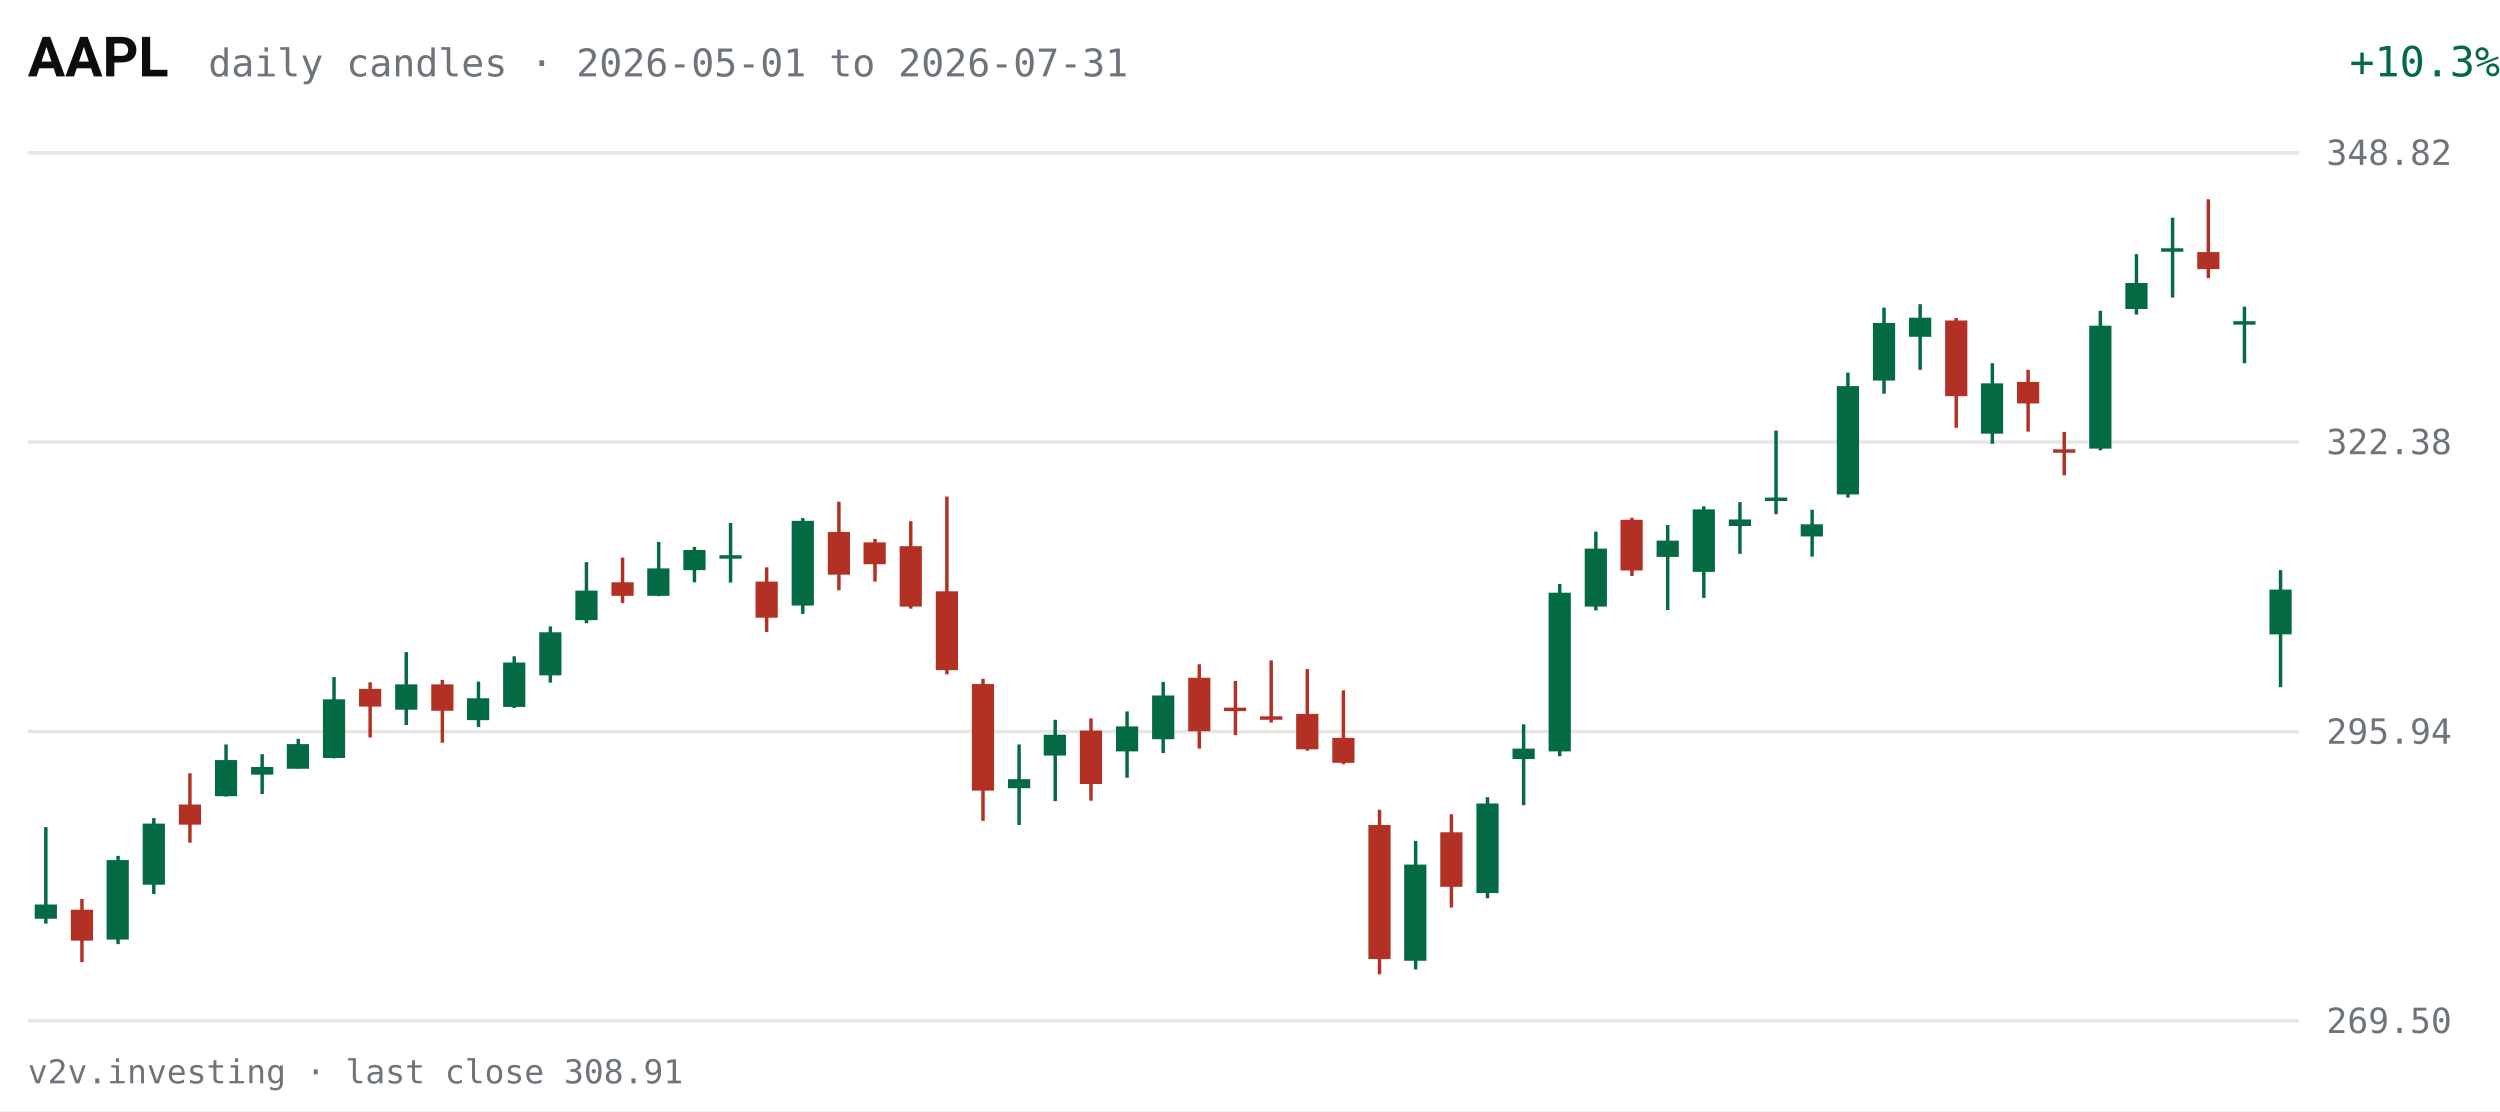
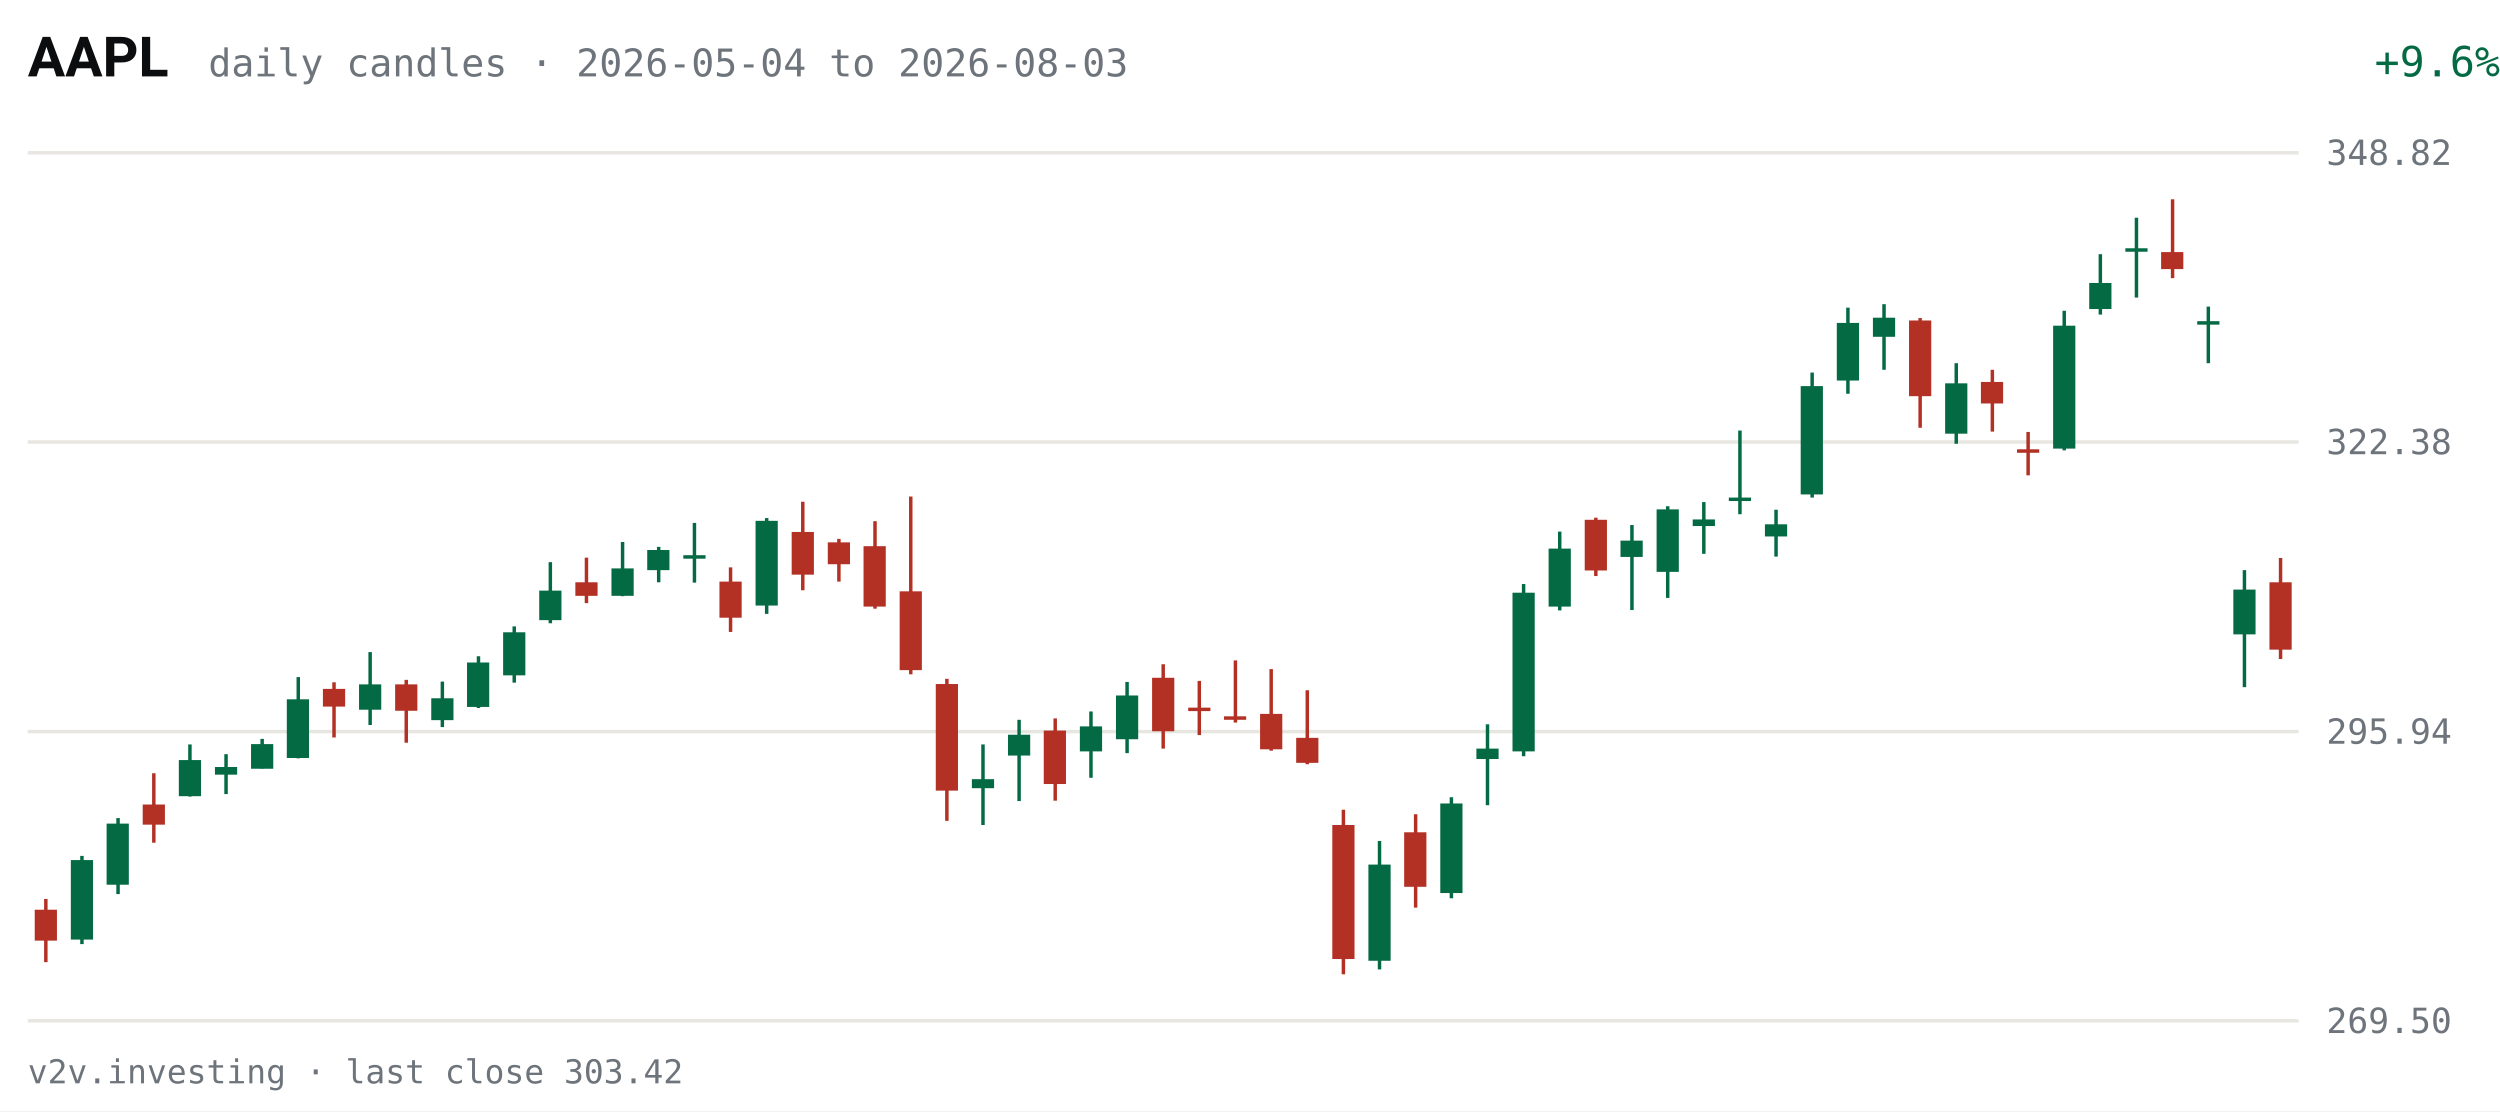
<svg xmlns="http://www.w3.org/2000/svg" viewBox="0 0 720 320" width="720" height="320" role="img" aria-label="AAPL daily candles, last 63 sessions">
  <rect width="720" height="320" fill="#FFFFFF" />
  <text x="8" y="22" fill="#0C0D0E" font-size="16" font-weight="600" font-family="system-ui,-apple-system,Segoe UI,Roboto,sans-serif">AAPL</text>
-   <text x="60" y="22" fill="#6E747B" font-size="11" font-family="ui-monospace,SFMono-Regular,Menlo,Consolas,monospace">daily candles · 2026-05-01 to 2026-07-31</text>
-   <text x="670" y="22" fill="#046A44" font-size="12" text-anchor="end" font-family="ui-monospace,SFMono-Regular,Menlo,Consolas,monospace" transform="translate(50,0)">+10.3%</text>
+   <text x="60" y="22" fill="#6E747B" font-size="11" font-family="ui-monospace,SFMono-Regular,Menlo,Consolas,monospace">daily candles · 2026-05-04 to 2026-08-03</text>
+   <text x="670" y="22" fill="#046A44" font-size="12" text-anchor="end" font-family="ui-monospace,SFMono-Regular,Menlo,Consolas,monospace" transform="translate(50,0)">+9.6%</text>
  <g font-family="ui-monospace,SFMono-Regular,Menlo,Consolas,monospace">
    <line x1="8" y1="294.0" x2="662" y2="294.0" stroke="#E7E6E1" stroke-width="1" />
    <text x="670" y="297.5" fill="#6E747B" font-size="10">269.50</text>
    <line x1="8" y1="210.7" x2="662" y2="210.7" stroke="#E7E6E1" stroke-width="1" />
    <text x="670" y="214.2" fill="#6E747B" font-size="10">295.94</text>
    <line x1="8" y1="127.3" x2="662" y2="127.3" stroke="#E7E6E1" stroke-width="1" />
    <text x="670" y="130.8" fill="#6E747B" font-size="10">322.38</text>
    <line x1="8" y1="44.0" x2="662" y2="44.0" stroke="#E7E6E1" stroke-width="1" />
    <text x="670" y="47.5" fill="#6E747B" font-size="10">348.82</text>
-     <line x1="13.2" y1="238.2" x2="13.2" y2="266.0" stroke="#046A44" stroke-width="1" />
-     <rect x="10.0" y="260.5" width="6.4" height="4.1" fill="#046A44" />
-     <line x1="23.6" y1="258.9" x2="23.6" y2="277.1" stroke="#B33124" stroke-width="1" />
-     <rect x="20.4" y="262.0" width="6.4" height="8.9" fill="#B33124" />
-     <line x1="34.0" y1="246.5" x2="34.0" y2="271.9" stroke="#046A44" stroke-width="1" />
-     <rect x="30.7" y="247.7" width="6.4" height="22.9" fill="#046A44" />
-     <line x1="44.3" y1="235.6" x2="44.3" y2="257.5" stroke="#046A44" stroke-width="1" />
-     <rect x="41.1" y="237.2" width="6.4" height="17.6" fill="#046A44" />
-     <line x1="54.7" y1="222.7" x2="54.7" y2="242.7" stroke="#B33124" stroke-width="1" />
-     <rect x="51.5" y="231.7" width="6.4" height="5.8" fill="#B33124" />
-     <line x1="65.1" y1="214.4" x2="65.1" y2="229.4" stroke="#046A44" stroke-width="1" />
-     <rect x="61.9" y="218.9" width="6.4" height="10.4" fill="#046A44" />
-     <line x1="75.5" y1="217.2" x2="75.5" y2="228.7" stroke="#046A44" stroke-width="1" />
-     <rect x="72.3" y="220.9" width="6.4" height="2.2" fill="#046A44" />
-     <line x1="85.9" y1="212.8" x2="85.9" y2="221.3" stroke="#046A44" stroke-width="1" />
-     <rect x="82.6" y="214.3" width="6.4" height="7.1" fill="#046A44" />
-     <line x1="96.2" y1="195.0" x2="96.2" y2="218.4" stroke="#046A44" stroke-width="1" />
-     <rect x="93.0" y="201.4" width="6.4" height="16.9" fill="#046A44" />
-     <line x1="106.6" y1="196.5" x2="106.6" y2="212.4" stroke="#B33124" stroke-width="1" />
-     <rect x="103.4" y="198.4" width="6.4" height="5.1" fill="#B33124" />
-     <line x1="117.0" y1="187.8" x2="117.0" y2="208.8" stroke="#046A44" stroke-width="1" />
-     <rect x="113.8" y="197.1" width="6.4" height="7.3" fill="#046A44" />
-     <line x1="127.4" y1="195.8" x2="127.4" y2="213.9" stroke="#B33124" stroke-width="1" />
-     <rect x="124.2" y="197.1" width="6.4" height="7.6" fill="#B33124" />
-     <line x1="137.8" y1="196.3" x2="137.8" y2="209.4" stroke="#046A44" stroke-width="1" />
-     <rect x="134.5" y="201.1" width="6.4" height="6.3" fill="#046A44" />
-     <line x1="148.1" y1="189.0" x2="148.1" y2="203.9" stroke="#046A44" stroke-width="1" />
-     <rect x="144.9" y="190.8" width="6.4" height="12.8" fill="#046A44" />
-     <line x1="158.5" y1="180.4" x2="158.5" y2="196.6" stroke="#046A44" stroke-width="1" />
-     <rect x="155.3" y="182.1" width="6.4" height="12.4" fill="#046A44" />
-     <line x1="168.9" y1="161.9" x2="168.9" y2="179.5" stroke="#046A44" stroke-width="1" />
-     <rect x="165.7" y="170.1" width="6.4" height="8.5" fill="#046A44" />
-     <line x1="179.3" y1="160.6" x2="179.3" y2="173.7" stroke="#B33124" stroke-width="1" />
-     <rect x="176.1" y="167.7" width="6.4" height="3.9" fill="#B33124" />
-     <line x1="189.7" y1="156.1" x2="189.7" y2="171.7" stroke="#046A44" stroke-width="1" />
-     <rect x="186.4" y="163.7" width="6.4" height="7.9" fill="#046A44" />
-     <line x1="200.0" y1="157.5" x2="200.0" y2="167.7" stroke="#046A44" stroke-width="1" />
-     <rect x="196.8" y="158.4" width="6.4" height="5.8" fill="#046A44" />
-     <line x1="210.4" y1="150.6" x2="210.4" y2="167.8" stroke="#046A44" stroke-width="1" />
-     <rect x="207.2" y="159.9" width="6.4" height="1.0" fill="#046A44" />
-     <line x1="220.8" y1="163.4" x2="220.8" y2="182.0" stroke="#B33124" stroke-width="1" />
-     <rect x="217.6" y="167.5" width="6.4" height="10.4" fill="#B33124" />
-     <line x1="231.2" y1="149.2" x2="231.2" y2="176.8" stroke="#046A44" stroke-width="1" />
-     <rect x="228.0" y="150.0" width="6.4" height="24.4" fill="#046A44" />
-     <line x1="241.6" y1="144.5" x2="241.6" y2="170.0" stroke="#B33124" stroke-width="1" />
-     <rect x="238.4" y="153.2" width="6.4" height="12.3" fill="#B33124" />
-     <line x1="252.0" y1="155.2" x2="252.0" y2="167.5" stroke="#B33124" stroke-width="1" />
-     <rect x="248.7" y="156.2" width="6.4" height="6.3" fill="#B33124" />
-     <line x1="262.3" y1="150.1" x2="262.3" y2="175.3" stroke="#B33124" stroke-width="1" />
-     <rect x="259.1" y="157.3" width="6.4" height="17.4" fill="#B33124" />
-     <line x1="272.7" y1="143.0" x2="272.7" y2="194.2" stroke="#B33124" stroke-width="1" />
-     <rect x="269.5" y="170.3" width="6.4" height="22.7" fill="#B33124" />
-     <line x1="283.1" y1="195.5" x2="283.1" y2="236.4" stroke="#B33124" stroke-width="1" />
-     <rect x="279.9" y="197.0" width="6.4" height="30.7" fill="#B33124" />
-     <line x1="293.5" y1="214.4" x2="293.5" y2="237.6" stroke="#046A44" stroke-width="1" />
-     <rect x="290.3" y="224.4" width="6.4" height="2.6" fill="#046A44" />
-     <line x1="303.9" y1="207.3" x2="303.9" y2="230.7" stroke="#046A44" stroke-width="1" />
-     <rect x="300.6" y="211.6" width="6.4" height="6.0" fill="#046A44" />
-     <line x1="314.2" y1="206.9" x2="314.2" y2="230.6" stroke="#B33124" stroke-width="1" />
-     <rect x="311.0" y="210.4" width="6.4" height="15.4" fill="#B33124" />
-     <line x1="324.6" y1="204.9" x2="324.6" y2="224.0" stroke="#046A44" stroke-width="1" />
-     <rect x="321.4" y="209.2" width="6.4" height="7.2" fill="#046A44" />
-     <line x1="335.0" y1="196.4" x2="335.0" y2="216.9" stroke="#046A44" stroke-width="1" />
-     <rect x="331.8" y="200.3" width="6.4" height="12.6" fill="#046A44" />
-     <line x1="345.4" y1="191.3" x2="345.4" y2="215.6" stroke="#B33124" stroke-width="1" />
-     <rect x="342.2" y="195.2" width="6.4" height="15.4" fill="#B33124" />
-     <line x1="355.8" y1="196.1" x2="355.8" y2="211.7" stroke="#B33124" stroke-width="1" />
-     <rect x="352.5" y="203.8" width="6.4" height="1.0" fill="#B33124" />
-     <line x1="366.1" y1="190.2" x2="366.1" y2="208.1" stroke="#B33124" stroke-width="1" />
-     <rect x="362.9" y="206.3" width="6.4" height="1.0" fill="#B33124" />
-     <line x1="376.5" y1="192.7" x2="376.5" y2="216.2" stroke="#B33124" stroke-width="1" />
-     <rect x="373.3" y="205.6" width="6.4" height="10.2" fill="#B33124" />
-     <line x1="386.9" y1="198.8" x2="386.9" y2="220.1" stroke="#B33124" stroke-width="1" />
-     <rect x="383.7" y="212.5" width="6.4" height="7.2" fill="#B33124" />
-     <line x1="397.3" y1="233.2" x2="397.3" y2="280.6" stroke="#B33124" stroke-width="1" />
-     <rect x="394.1" y="237.6" width="6.4" height="38.6" fill="#B33124" />
-     <line x1="407.7" y1="242.2" x2="407.7" y2="279.2" stroke="#046A44" stroke-width="1" />
-     <rect x="404.4" y="249.0" width="6.4" height="27.7" fill="#046A44" />
-     <line x1="418.0" y1="234.5" x2="418.0" y2="261.4" stroke="#B33124" stroke-width="1" />
-     <rect x="414.8" y="239.7" width="6.4" height="15.7" fill="#B33124" />
-     <line x1="428.4" y1="229.6" x2="428.4" y2="258.7" stroke="#046A44" stroke-width="1" />
-     <rect x="425.2" y="231.4" width="6.4" height="25.8" fill="#046A44" />
-     <line x1="438.8" y1="208.6" x2="438.8" y2="231.9" stroke="#046A44" stroke-width="1" />
-     <rect x="435.6" y="215.6" width="6.4" height="3.0" fill="#046A44" />
-     <line x1="449.2" y1="168.2" x2="449.2" y2="217.8" stroke="#046A44" stroke-width="1" />
-     <rect x="446.0" y="170.7" width="6.4" height="45.7" fill="#046A44" />
-     <line x1="459.6" y1="153.1" x2="459.6" y2="175.8" stroke="#046A44" stroke-width="1" />
-     <rect x="456.4" y="158.0" width="6.4" height="16.7" fill="#046A44" />
-     <line x1="470.0" y1="149.1" x2="470.0" y2="165.9" stroke="#B33124" stroke-width="1" />
-     <rect x="466.7" y="149.7" width="6.4" height="14.6" fill="#B33124" />
-     <line x1="480.3" y1="151.2" x2="480.3" y2="175.7" stroke="#046A44" stroke-width="1" />
-     <rect x="477.1" y="155.7" width="6.4" height="4.7" fill="#046A44" />
-     <line x1="490.7" y1="145.8" x2="490.7" y2="172.2" stroke="#046A44" stroke-width="1" />
-     <rect x="487.5" y="146.7" width="6.4" height="18.0" fill="#046A44" />
-     <line x1="501.1" y1="144.6" x2="501.1" y2="159.5" stroke="#046A44" stroke-width="1" />
-     <rect x="497.9" y="149.6" width="6.4" height="1.9" fill="#046A44" />
-     <line x1="511.5" y1="124.0" x2="511.5" y2="148.1" stroke="#046A44" stroke-width="1" />
-     <rect x="508.3" y="143.3" width="6.4" height="1.0" fill="#046A44" />
-     <line x1="521.9" y1="146.8" x2="521.9" y2="160.3" stroke="#046A44" stroke-width="1" />
-     <rect x="518.6" y="151.0" width="6.4" height="3.5" fill="#046A44" />
-     <line x1="532.2" y1="107.3" x2="532.2" y2="143.3" stroke="#046A44" stroke-width="1" />
-     <rect x="529.0" y="111.2" width="6.4" height="31.2" fill="#046A44" />
-     <line x1="542.6" y1="88.6" x2="542.6" y2="113.4" stroke="#046A44" stroke-width="1" />
-     <rect x="539.4" y="93.0" width="6.4" height="16.6" fill="#046A44" />
-     <line x1="553.0" y1="87.6" x2="553.0" y2="106.5" stroke="#046A44" stroke-width="1" />
-     <rect x="549.8" y="91.5" width="6.4" height="5.5" fill="#046A44" />
-     <line x1="563.4" y1="91.6" x2="563.4" y2="123.2" stroke="#B33124" stroke-width="1" />
-     <rect x="560.2" y="92.3" width="6.4" height="21.8" fill="#B33124" />
-     <line x1="573.8" y1="104.6" x2="573.8" y2="127.8" stroke="#046A44" stroke-width="1" />
-     <rect x="570.5" y="110.4" width="6.4" height="14.5" fill="#046A44" />
-     <line x1="584.1" y1="106.5" x2="584.1" y2="124.3" stroke="#B33124" stroke-width="1" />
-     <rect x="580.9" y="110.0" width="6.4" height="6.2" fill="#B33124" />
-     <line x1="594.5" y1="124.4" x2="594.5" y2="136.9" stroke="#B33124" stroke-width="1" />
-     <rect x="591.3" y="129.4" width="6.4" height="1.0" fill="#B33124" />
-     <line x1="604.9" y1="89.5" x2="604.9" y2="129.7" stroke="#046A44" stroke-width="1" />
-     <rect x="601.7" y="93.8" width="6.4" height="35.4" fill="#046A44" />
-     <line x1="615.3" y1="73.2" x2="615.3" y2="90.6" stroke="#046A44" stroke-width="1" />
-     <rect x="612.1" y="81.5" width="6.4" height="7.5" fill="#046A44" />
-     <line x1="625.7" y1="62.7" x2="625.7" y2="85.7" stroke="#046A44" stroke-width="1" />
-     <rect x="622.4" y="71.5" width="6.4" height="1.0" fill="#046A44" />
-     <line x1="636.0" y1="57.4" x2="636.0" y2="80.1" stroke="#B33124" stroke-width="1" />
-     <rect x="632.8" y="72.6" width="6.4" height="4.9" fill="#B33124" />
-     <line x1="646.4" y1="88.3" x2="646.4" y2="104.6" stroke="#046A44" stroke-width="1" />
-     <rect x="643.2" y="92.5" width="6.4" height="1.0" fill="#046A44" />
-     <line x1="656.8" y1="164.2" x2="656.8" y2="197.9" stroke="#046A44" stroke-width="1" />
-     <rect x="653.6" y="169.8" width="6.4" height="12.9" fill="#046A44" />
+     <line x1="13.2" y1="258.9" x2="13.2" y2="277.1" stroke="#B33124" stroke-width="1" />
+     <rect x="10.0" y="262.0" width="6.4" height="8.9" fill="#B33124" />
+     <line x1="23.6" y1="246.5" x2="23.6" y2="271.9" stroke="#046A44" stroke-width="1" />
+     <rect x="20.4" y="247.7" width="6.4" height="22.9" fill="#046A44" />
+     <line x1="34.0" y1="235.6" x2="34.0" y2="257.5" stroke="#046A44" stroke-width="1" />
+     <rect x="30.7" y="237.2" width="6.4" height="17.6" fill="#046A44" />
+     <line x1="44.3" y1="222.7" x2="44.3" y2="242.7" stroke="#B33124" stroke-width="1" />
+     <rect x="41.1" y="231.7" width="6.4" height="5.8" fill="#B33124" />
+     <line x1="54.7" y1="214.4" x2="54.7" y2="229.4" stroke="#046A44" stroke-width="1" />
+     <rect x="51.5" y="218.9" width="6.4" height="10.4" fill="#046A44" />
+     <line x1="65.1" y1="217.2" x2="65.1" y2="228.7" stroke="#046A44" stroke-width="1" />
+     <rect x="61.9" y="220.9" width="6.4" height="2.2" fill="#046A44" />
+     <line x1="75.5" y1="212.8" x2="75.5" y2="221.3" stroke="#046A44" stroke-width="1" />
+     <rect x="72.3" y="214.3" width="6.4" height="7.1" fill="#046A44" />
+     <line x1="85.9" y1="195.0" x2="85.9" y2="218.4" stroke="#046A44" stroke-width="1" />
+     <rect x="82.6" y="201.4" width="6.4" height="16.9" fill="#046A44" />
+     <line x1="96.2" y1="196.5" x2="96.2" y2="212.4" stroke="#B33124" stroke-width="1" />
+     <rect x="93.0" y="198.4" width="6.4" height="5.1" fill="#B33124" />
+     <line x1="106.6" y1="187.8" x2="106.6" y2="208.8" stroke="#046A44" stroke-width="1" />
+     <rect x="103.4" y="197.1" width="6.4" height="7.3" fill="#046A44" />
+     <line x1="117.0" y1="195.8" x2="117.0" y2="213.9" stroke="#B33124" stroke-width="1" />
+     <rect x="113.8" y="197.1" width="6.4" height="7.6" fill="#B33124" />
+     <line x1="127.4" y1="196.3" x2="127.4" y2="209.4" stroke="#046A44" stroke-width="1" />
+     <rect x="124.2" y="201.1" width="6.4" height="6.3" fill="#046A44" />
+     <line x1="137.8" y1="189.0" x2="137.8" y2="203.9" stroke="#046A44" stroke-width="1" />
+     <rect x="134.5" y="190.8" width="6.4" height="12.8" fill="#046A44" />
+     <line x1="148.1" y1="180.4" x2="148.1" y2="196.6" stroke="#046A44" stroke-width="1" />
+     <rect x="144.9" y="182.1" width="6.4" height="12.4" fill="#046A44" />
+     <line x1="158.5" y1="161.9" x2="158.5" y2="179.5" stroke="#046A44" stroke-width="1" />
+     <rect x="155.3" y="170.1" width="6.4" height="8.5" fill="#046A44" />
+     <line x1="168.9" y1="160.6" x2="168.9" y2="173.7" stroke="#B33124" stroke-width="1" />
+     <rect x="165.7" y="167.7" width="6.4" height="3.9" fill="#B33124" />
+     <line x1="179.3" y1="156.1" x2="179.3" y2="171.7" stroke="#046A44" stroke-width="1" />
+     <rect x="176.1" y="163.7" width="6.4" height="7.9" fill="#046A44" />
+     <line x1="189.7" y1="157.5" x2="189.7" y2="167.7" stroke="#046A44" stroke-width="1" />
+     <rect x="186.4" y="158.4" width="6.4" height="5.8" fill="#046A44" />
+     <line x1="200.0" y1="150.6" x2="200.0" y2="167.8" stroke="#046A44" stroke-width="1" />
+     <rect x="196.8" y="159.9" width="6.4" height="1.0" fill="#046A44" />
+     <line x1="210.4" y1="163.4" x2="210.4" y2="182.0" stroke="#B33124" stroke-width="1" />
+     <rect x="207.2" y="167.5" width="6.4" height="10.4" fill="#B33124" />
+     <line x1="220.8" y1="149.2" x2="220.8" y2="176.8" stroke="#046A44" stroke-width="1" />
+     <rect x="217.6" y="150.0" width="6.4" height="24.4" fill="#046A44" />
+     <line x1="231.2" y1="144.5" x2="231.2" y2="170.0" stroke="#B33124" stroke-width="1" />
+     <rect x="228.0" y="153.2" width="6.4" height="12.3" fill="#B33124" />
+     <line x1="241.6" y1="155.2" x2="241.6" y2="167.5" stroke="#B33124" stroke-width="1" />
+     <rect x="238.4" y="156.2" width="6.4" height="6.3" fill="#B33124" />
+     <line x1="252.0" y1="150.1" x2="252.0" y2="175.3" stroke="#B33124" stroke-width="1" />
+     <rect x="248.7" y="157.3" width="6.4" height="17.4" fill="#B33124" />
+     <line x1="262.3" y1="143.0" x2="262.3" y2="194.2" stroke="#B33124" stroke-width="1" />
+     <rect x="259.1" y="170.3" width="6.4" height="22.7" fill="#B33124" />
+     <line x1="272.7" y1="195.5" x2="272.7" y2="236.4" stroke="#B33124" stroke-width="1" />
+     <rect x="269.5" y="197.0" width="6.4" height="30.7" fill="#B33124" />
+     <line x1="283.1" y1="214.4" x2="283.1" y2="237.6" stroke="#046A44" stroke-width="1" />
+     <rect x="279.9" y="224.4" width="6.4" height="2.6" fill="#046A44" />
+     <line x1="293.5" y1="207.3" x2="293.5" y2="230.7" stroke="#046A44" stroke-width="1" />
+     <rect x="290.3" y="211.6" width="6.4" height="6.0" fill="#046A44" />
+     <line x1="303.9" y1="206.9" x2="303.9" y2="230.6" stroke="#B33124" stroke-width="1" />
+     <rect x="300.6" y="210.4" width="6.4" height="15.4" fill="#B33124" />
+     <line x1="314.2" y1="204.9" x2="314.2" y2="224.0" stroke="#046A44" stroke-width="1" />
+     <rect x="311.0" y="209.2" width="6.4" height="7.2" fill="#046A44" />
+     <line x1="324.6" y1="196.4" x2="324.6" y2="216.9" stroke="#046A44" stroke-width="1" />
+     <rect x="321.4" y="200.3" width="6.4" height="12.6" fill="#046A44" />
+     <line x1="335.0" y1="191.3" x2="335.0" y2="215.6" stroke="#B33124" stroke-width="1" />
+     <rect x="331.8" y="195.2" width="6.4" height="15.4" fill="#B33124" />
+     <line x1="345.4" y1="196.1" x2="345.4" y2="211.7" stroke="#B33124" stroke-width="1" />
+     <rect x="342.2" y="203.8" width="6.4" height="1.0" fill="#B33124" />
+     <line x1="355.8" y1="190.2" x2="355.8" y2="208.1" stroke="#B33124" stroke-width="1" />
+     <rect x="352.5" y="206.3" width="6.4" height="1.0" fill="#B33124" />
+     <line x1="366.1" y1="192.7" x2="366.1" y2="216.2" stroke="#B33124" stroke-width="1" />
+     <rect x="362.9" y="205.6" width="6.4" height="10.2" fill="#B33124" />
+     <line x1="376.5" y1="198.8" x2="376.5" y2="220.1" stroke="#B33124" stroke-width="1" />
+     <rect x="373.3" y="212.5" width="6.4" height="7.2" fill="#B33124" />
+     <line x1="386.9" y1="233.2" x2="386.9" y2="280.6" stroke="#B33124" stroke-width="1" />
+     <rect x="383.7" y="237.6" width="6.4" height="38.6" fill="#B33124" />
+     <line x1="397.3" y1="242.2" x2="397.3" y2="279.2" stroke="#046A44" stroke-width="1" />
+     <rect x="394.1" y="249.0" width="6.4" height="27.7" fill="#046A44" />
+     <line x1="407.7" y1="234.5" x2="407.7" y2="261.4" stroke="#B33124" stroke-width="1" />
+     <rect x="404.4" y="239.7" width="6.4" height="15.7" fill="#B33124" />
+     <line x1="418.0" y1="229.6" x2="418.0" y2="258.7" stroke="#046A44" stroke-width="1" />
+     <rect x="414.8" y="231.4" width="6.4" height="25.8" fill="#046A44" />
+     <line x1="428.4" y1="208.6" x2="428.4" y2="231.9" stroke="#046A44" stroke-width="1" />
+     <rect x="425.2" y="215.6" width="6.4" height="3.0" fill="#046A44" />
+     <line x1="438.8" y1="168.2" x2="438.8" y2="217.8" stroke="#046A44" stroke-width="1" />
+     <rect x="435.6" y="170.7" width="6.4" height="45.7" fill="#046A44" />
+     <line x1="449.2" y1="153.1" x2="449.2" y2="175.8" stroke="#046A44" stroke-width="1" />
+     <rect x="446.0" y="158.0" width="6.4" height="16.7" fill="#046A44" />
+     <line x1="459.6" y1="149.1" x2="459.6" y2="165.9" stroke="#B33124" stroke-width="1" />
+     <rect x="456.4" y="149.7" width="6.4" height="14.6" fill="#B33124" />
+     <line x1="470.0" y1="151.2" x2="470.0" y2="175.7" stroke="#046A44" stroke-width="1" />
+     <rect x="466.7" y="155.7" width="6.4" height="4.7" fill="#046A44" />
+     <line x1="480.3" y1="145.8" x2="480.3" y2="172.2" stroke="#046A44" stroke-width="1" />
+     <rect x="477.1" y="146.7" width="6.4" height="18.0" fill="#046A44" />
+     <line x1="490.7" y1="144.6" x2="490.7" y2="159.5" stroke="#046A44" stroke-width="1" />
+     <rect x="487.5" y="149.6" width="6.4" height="1.9" fill="#046A44" />
+     <line x1="501.1" y1="124.0" x2="501.1" y2="148.1" stroke="#046A44" stroke-width="1" />
+     <rect x="497.9" y="143.3" width="6.4" height="1.0" fill="#046A44" />
+     <line x1="511.5" y1="146.8" x2="511.5" y2="160.3" stroke="#046A44" stroke-width="1" />
+     <rect x="508.3" y="151.0" width="6.4" height="3.5" fill="#046A44" />
+     <line x1="521.9" y1="107.3" x2="521.9" y2="143.3" stroke="#046A44" stroke-width="1" />
+     <rect x="518.6" y="111.2" width="6.4" height="31.2" fill="#046A44" />
+     <line x1="532.2" y1="88.6" x2="532.2" y2="113.4" stroke="#046A44" stroke-width="1" />
+     <rect x="529.0" y="93.0" width="6.4" height="16.6" fill="#046A44" />
+     <line x1="542.6" y1="87.6" x2="542.6" y2="106.5" stroke="#046A44" stroke-width="1" />
+     <rect x="539.4" y="91.5" width="6.4" height="5.5" fill="#046A44" />
+     <line x1="553.0" y1="91.6" x2="553.0" y2="123.2" stroke="#B33124" stroke-width="1" />
+     <rect x="549.8" y="92.3" width="6.4" height="21.8" fill="#B33124" />
+     <line x1="563.4" y1="104.6" x2="563.4" y2="127.8" stroke="#046A44" stroke-width="1" />
+     <rect x="560.2" y="110.4" width="6.4" height="14.5" fill="#046A44" />
+     <line x1="573.8" y1="106.5" x2="573.8" y2="124.3" stroke="#B33124" stroke-width="1" />
+     <rect x="570.5" y="110.0" width="6.4" height="6.2" fill="#B33124" />
+     <line x1="584.1" y1="124.4" x2="584.1" y2="136.9" stroke="#B33124" stroke-width="1" />
+     <rect x="580.9" y="129.4" width="6.4" height="1.0" fill="#B33124" />
+     <line x1="594.5" y1="89.5" x2="594.5" y2="129.7" stroke="#046A44" stroke-width="1" />
+     <rect x="591.3" y="93.8" width="6.4" height="35.4" fill="#046A44" />
+     <line x1="604.9" y1="73.2" x2="604.9" y2="90.6" stroke="#046A44" stroke-width="1" />
+     <rect x="601.7" y="81.5" width="6.4" height="7.5" fill="#046A44" />
+     <line x1="615.3" y1="62.7" x2="615.3" y2="85.7" stroke="#046A44" stroke-width="1" />
+     <rect x="612.1" y="71.5" width="6.4" height="1.0" fill="#046A44" />
+     <line x1="625.7" y1="57.4" x2="625.7" y2="80.1" stroke="#B33124" stroke-width="1" />
+     <rect x="622.4" y="72.6" width="6.4" height="4.9" fill="#B33124" />
+     <line x1="636.0" y1="88.3" x2="636.0" y2="104.6" stroke="#046A44" stroke-width="1" />
+     <rect x="632.8" y="92.5" width="6.4" height="1.0" fill="#046A44" />
+     <line x1="646.4" y1="164.2" x2="646.4" y2="197.9" stroke="#046A44" stroke-width="1" />
+     <rect x="643.2" y="169.8" width="6.4" height="12.9" fill="#046A44" />
+     <line x1="656.8" y1="160.7" x2="656.8" y2="189.8" stroke="#B33124" stroke-width="1" />
+     <rect x="653.6" y="167.7" width="6.4" height="19.4" fill="#B33124" />
  </g>
-   <text x="8" y="312" fill="#6E747B" font-size="9.5" font-family="ui-monospace,SFMono-Regular,Menlo,Consolas,monospace">v2v.investing · last close 308.91</text>
+   <text x="8" y="312" fill="#6E747B" font-size="9.5" font-family="ui-monospace,SFMono-Regular,Menlo,Consolas,monospace">v2v.investing · last close 303.42</text>
</svg>
